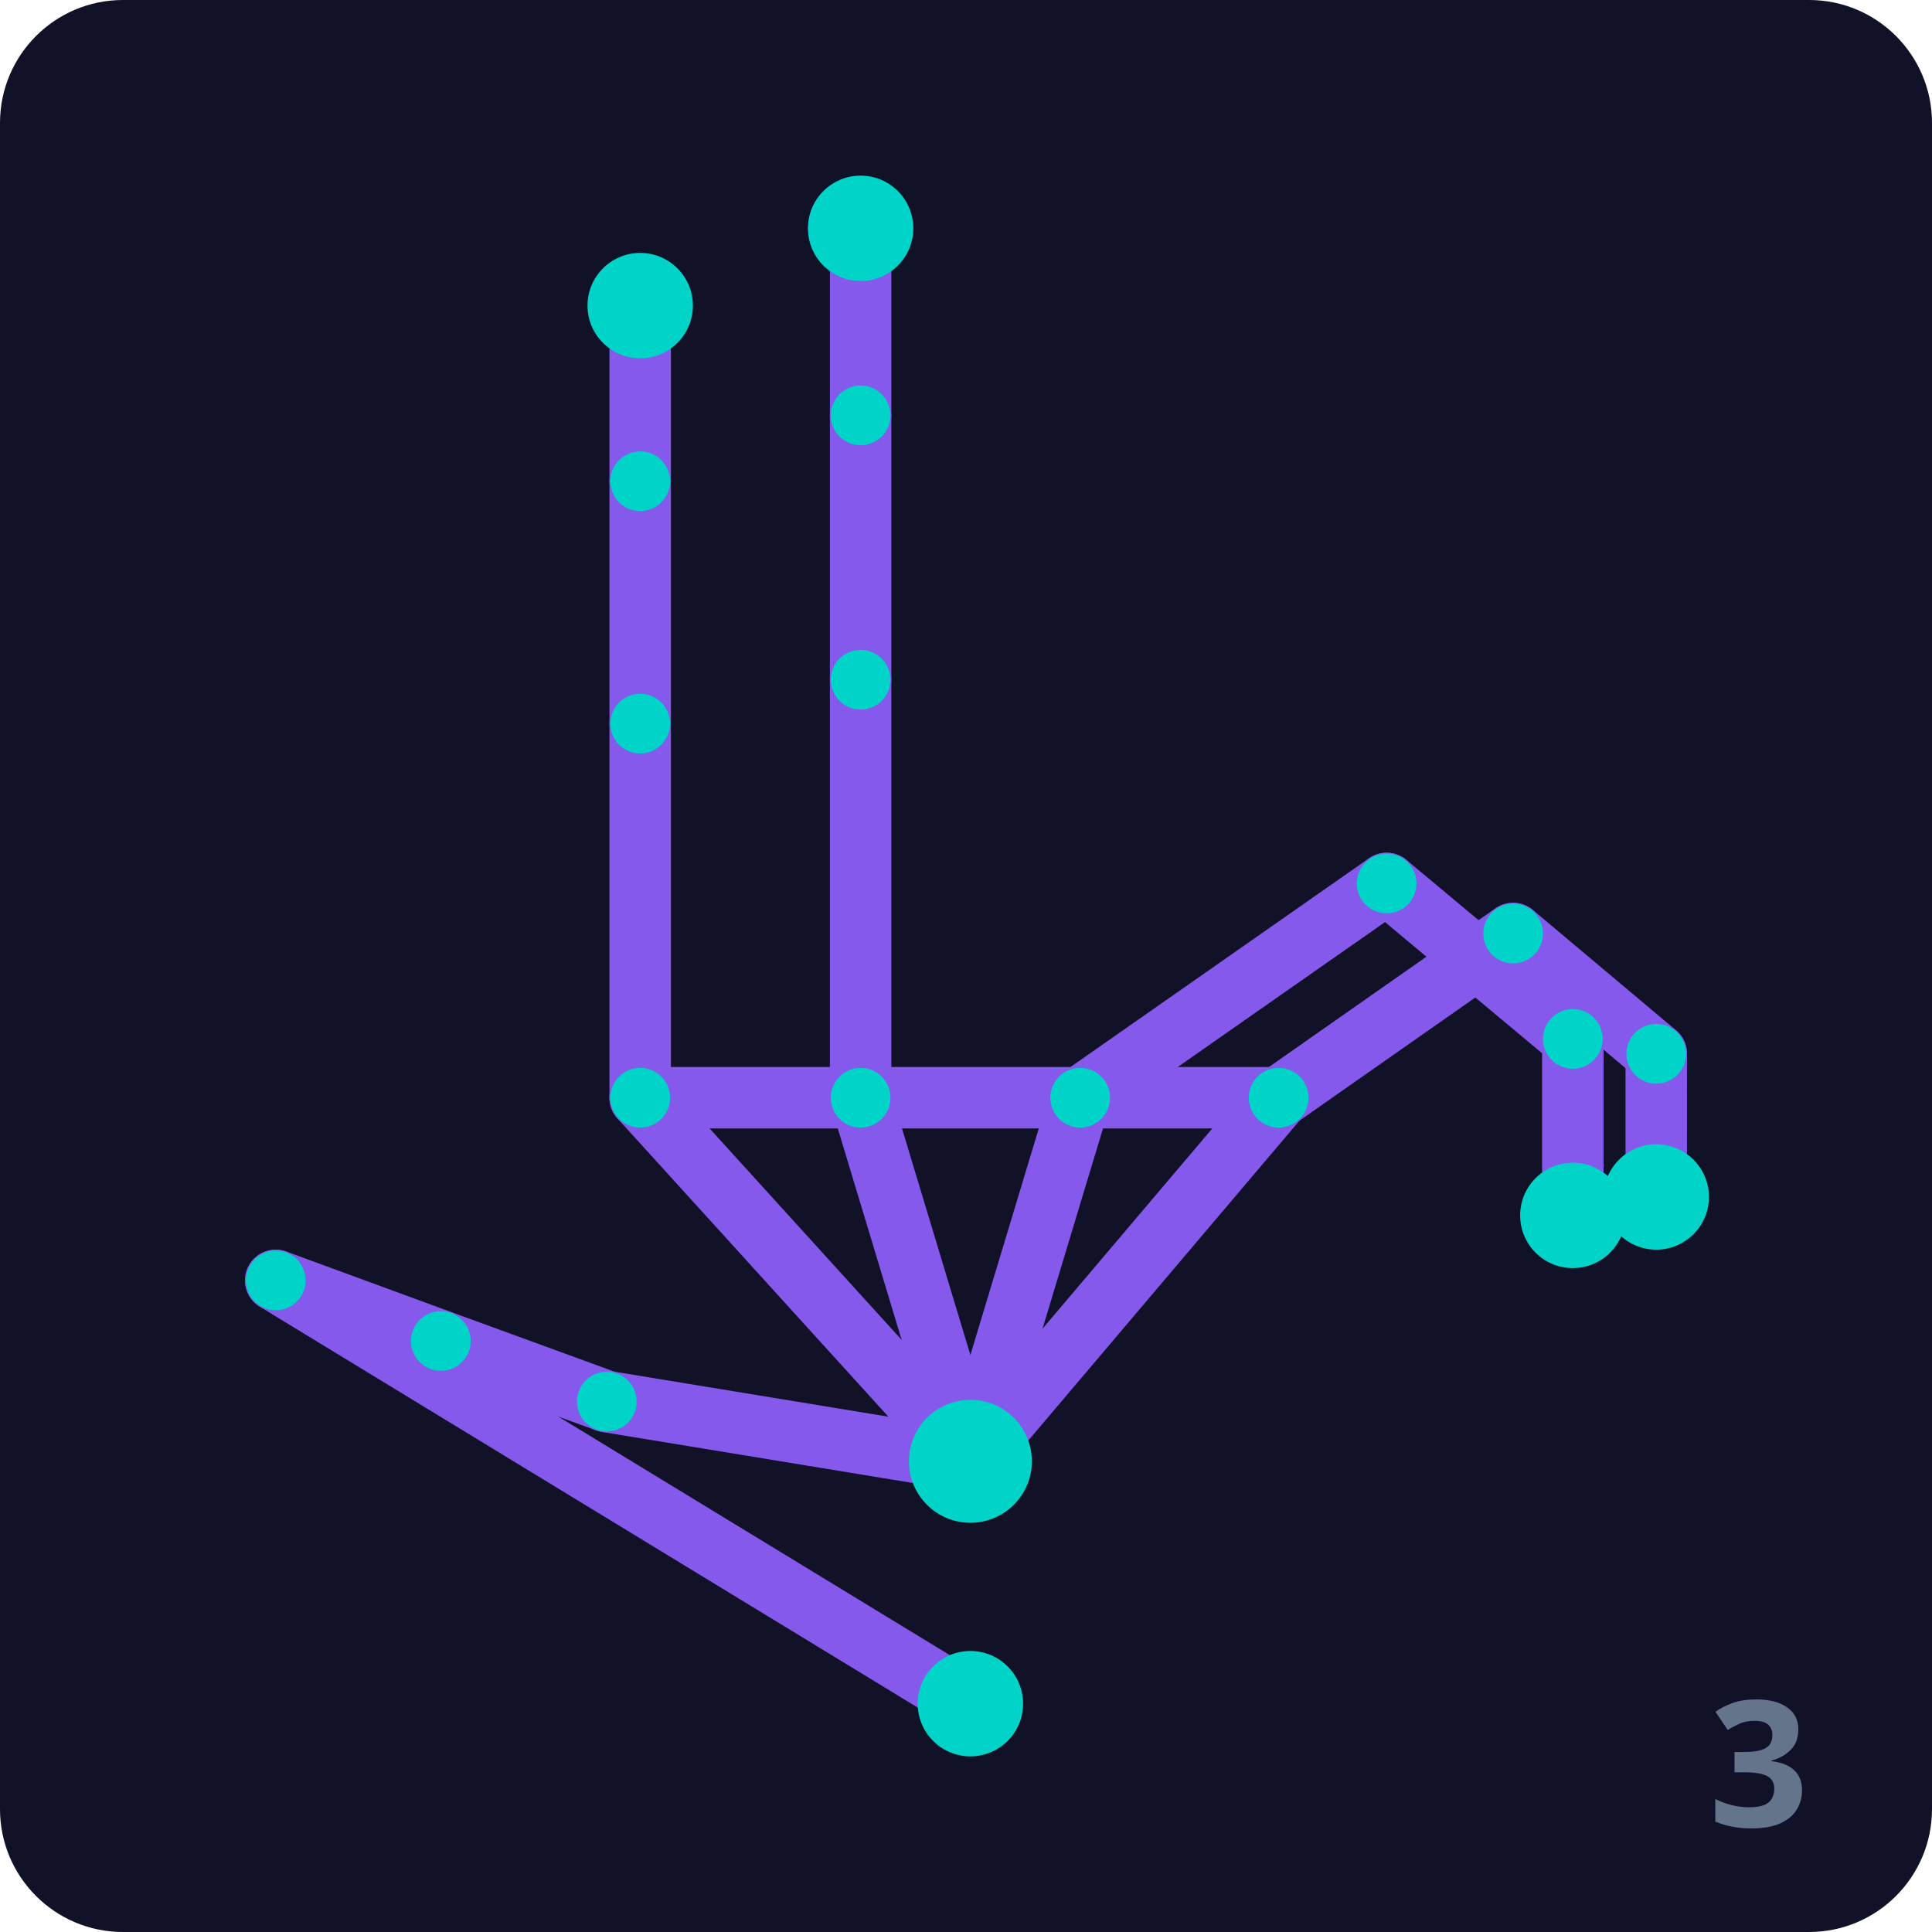
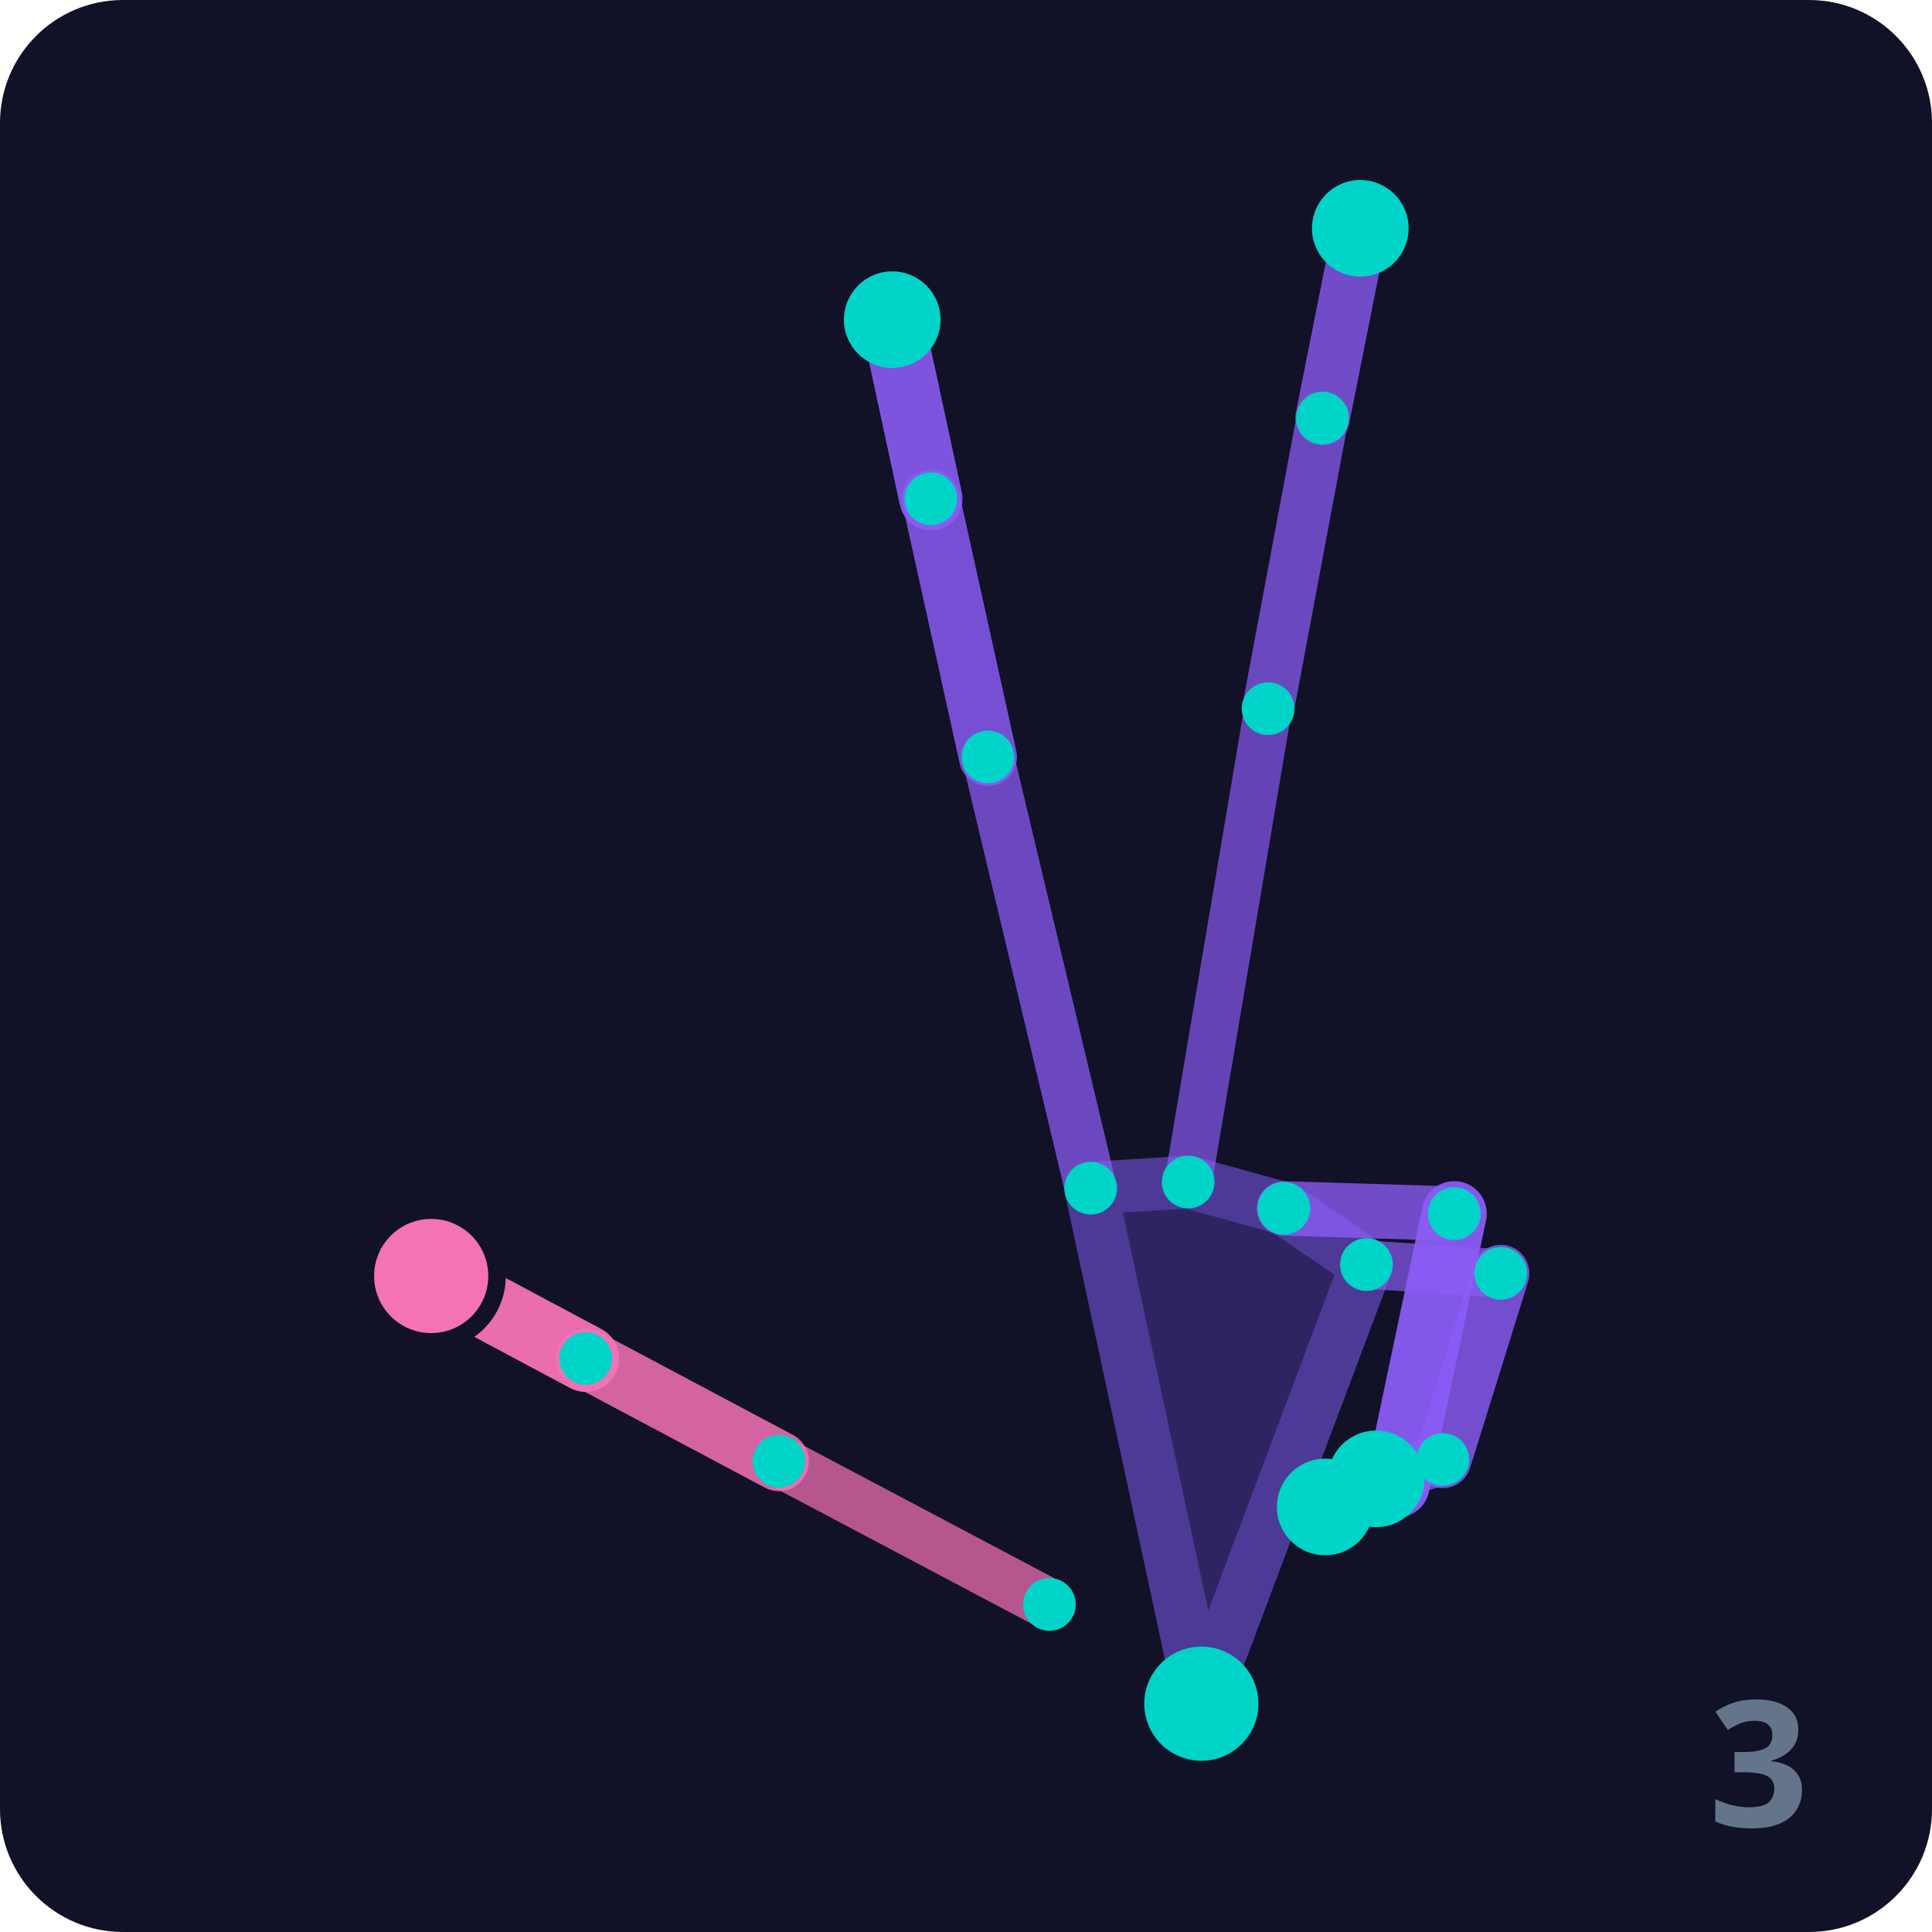
<svg xmlns="http://www.w3.org/2000/svg" viewBox="0 0 220 220" width="220" height="220" role="img" aria-label="ASL handshape for 3">
  <rect width="220" height="220" rx="14" fill="#111127" />
-   <g stroke="#8b5cf6" stroke-width="7" stroke-linecap="round" opacity="0.95">
-     <line x1="110.5" y1="166.4" x2="69.1" y2="159.6" />
-     <line x1="69.1" y1="159.6" x2="50.2" y2="152.7" />
-     <line x1="50.2" y1="152.7" x2="31.4" y2="145.8" />
-     <line x1="31.4" y1="145.8" x2="110.5" y2="194.0" />
-     <line x1="110.5" y1="166.4" x2="72.9" y2="125.0" />
-     <line x1="72.9" y1="125.0" x2="72.9" y2="82.4" />
-     <line x1="72.9" y1="82.4" x2="72.9" y2="54.8" />
-     <line x1="72.9" y1="54.8" x2="72.9" y2="34.8" />
-     <line x1="110.5" y1="166.4" x2="98.0" y2="125.0" />
-     <line x1="98.0" y1="125.0" x2="98.0" y2="77.4" />
-     <line x1="98.0" y1="77.4" x2="98.0" y2="47.3" />
-     <line x1="98.0" y1="47.3" x2="98.0" y2="26.0" />
-     <line x1="110.5" y1="166.4" x2="123.0" y2="125.0" />
-     <line x1="123.0" y1="125.0" x2="157.9" y2="100.6" />
-     <line x1="157.9" y1="100.6" x2="179.1" y2="118.3" />
-     <line x1="179.1" y1="118.3" x2="179.1" y2="138.4" />
-     <line x1="110.5" y1="166.4" x2="145.6" y2="125.0" />
-     <line x1="145.6" y1="125.0" x2="172.3" y2="106.3" />
-     <line x1="172.3" y1="106.3" x2="188.6" y2="120.0" />
-     <line x1="188.6" y1="120.0" x2="188.6" y2="136.3" />
-     <line x1="72.9" y1="125.0" x2="98.0" y2="125.0" />
-     <line x1="98.0" y1="125.0" x2="123.0" y2="125.0" />
-     <line x1="123.0" y1="125.0" x2="145.6" y2="125.0" />
+   <polygon points="136.8,194.0 124.2,135.3 135.3,134.6 146.2,137.6 155.6,144.0" fill="#2e2461" stroke="#4c3a96" stroke-width="6" stroke-linejoin="round" />
+   <line x1="155.6" y1="144.0" x2="170.9" y2="145.0" stroke="#8b5cf6" stroke-width="5.5" stroke-linecap="round" opacity="0.69" />
+   <line x1="170.9" y1="145.0" x2="164.3" y2="166.2" stroke="#8b5cf6" stroke-width="6.5" stroke-linecap="round" opacity="0.81" />
+   <line x1="164.3" y1="166.2" x2="156.7" y2="168.4" stroke="#8b5cf6" stroke-width="5.8" stroke-linecap="round" opacity="0.73" />
+   <line x1="135.3" y1="134.6" x2="144.4" y2="80.7" stroke="#8b5cf6" stroke-width="5.4" stroke-linecap="round" opacity="0.68" />
+   <line x1="144.4" y1="80.7" x2="150.6" y2="47.6" stroke="#8b5cf6" stroke-width="5.9" stroke-linecap="round" opacity="0.73" />
+   <line x1="150.6" y1="47.6" x2="154.9" y2="26.0" stroke="#8b5cf6" stroke-width="6.2" stroke-linecap="round" opacity="0.78" />
+   <line x1="146.2" y1="137.6" x2="165.6" y2="138.2" stroke="#8b5cf6" stroke-width="6.2" stroke-linecap="round" opacity="0.78" />
+   <line x1="165.6" y1="138.2" x2="159.1" y2="169.1" stroke="#8b5cf6" stroke-width="7.4" stroke-linecap="round" opacity="0.93" />
+   <line x1="159.1" y1="169.1" x2="150.9" y2="171.6" stroke="#8b5cf6" stroke-width="6.6" stroke-linecap="round" opacity="0.83" />
+   <line x1="124.2" y1="135.3" x2="112.5" y2="86.2" stroke="#8b5cf6" stroke-width="5.9" stroke-linecap="round" opacity="0.74" />
+   <line x1="112.5" y1="86.2" x2="106.0" y2="56.8" stroke="#8b5cf6" stroke-width="6.6" stroke-linecap="round" opacity="0.83" />
+   <line x1="106.0" y1="56.8" x2="101.6" y2="36.4" stroke="#8b5cf6" stroke-width="7.2" stroke-linecap="round" opacity="0.89" />
+   <line x1="119.5" y1="182.7" x2="88.7" y2="166.4" stroke="#f472b6" stroke-width="5.8" stroke-linecap="round" opacity="0.72" />
+   <line x1="88.7" y1="166.4" x2="66.7" y2="154.7" stroke="#f472b6" stroke-width="6.8" stroke-linecap="round" opacity="0.85" />
+   <line x1="66.7" y1="154.7" x2="49.1" y2="145.3" stroke="#f472b6" stroke-width="7.6" stroke-linecap="round" opacity="0.95" />
+   <g fill="#00d4c8">
+     <circle cx="136.8" cy="194.0" r="6.5" />
+     <circle cx="119.5" cy="182.7" r="3.0" />
+     <circle cx="88.7" cy="166.4" r="3.0" />
+     <circle cx="66.7" cy="154.7" r="3.0" />
+     <circle cx="124.2" cy="135.3" r="3.0" />
+     <circle cx="112.5" cy="86.2" r="3.0" />
+     <circle cx="106.0" cy="56.8" r="3.0" />
+     <circle cx="101.6" cy="36.4" r="5.5" />
+     <circle cx="135.3" cy="134.6" r="3.0" />
+     <circle cx="144.4" cy="80.7" r="3.0" />
+     <circle cx="150.6" cy="47.6" r="3.0" />
+     <circle cx="154.9" cy="26.0" r="5.5" />
+     <circle cx="146.2" cy="137.6" r="3.0" />
+     <circle cx="165.6" cy="138.2" r="3.0" />
+     <circle cx="159.1" cy="169.1" r="3.0" />
+     <circle cx="150.9" cy="171.6" r="5.5" />
+     <circle cx="155.6" cy="144.0" r="3.0" />
+     <circle cx="170.9" cy="145.0" r="3.0" />
+     <circle cx="164.3" cy="166.2" r="3.0" />
+     <circle cx="156.7" cy="168.4" r="5.5" />
  </g>
-   <g fill="#00d4c8">
-     <circle cx="110.5" cy="166.4" r="7.0" />
-     <circle cx="69.1" cy="159.6" r="3.4" />
-     <circle cx="50.2" cy="152.7" r="3.4" />
-     <circle cx="31.4" cy="145.8" r="3.4" />
-     <circle cx="110.5" cy="194.0" r="6.0" />
-     <circle cx="72.9" cy="125.0" r="3.4" />
-     <circle cx="72.9" cy="82.4" r="3.4" />
-     <circle cx="72.9" cy="54.8" r="3.4" />
-     <circle cx="72.9" cy="34.8" r="6.0" />
-     <circle cx="98.0" cy="125.0" r="3.4" />
-     <circle cx="98.0" cy="77.4" r="3.4" />
-     <circle cx="98.0" cy="47.3" r="3.4" />
-     <circle cx="98.0" cy="26.0" r="6.0" />
-     <circle cx="123.0" cy="125.0" r="3.4" />
-     <circle cx="157.9" cy="100.6" r="3.4" />
-     <circle cx="179.1" cy="118.3" r="3.4" />
-     <circle cx="179.1" cy="138.4" r="6.0" />
-     <circle cx="145.6" cy="125.0" r="3.4" />
-     <circle cx="172.3" cy="106.3" r="3.4" />
-     <circle cx="188.6" cy="120.0" r="3.4" />
-     <circle cx="188.6" cy="136.3" r="6.0" />
-   </g>
+   <circle cx="49.1" cy="145.3" r="7.5" fill="#f472b6" stroke="#111127" stroke-width="2" />
  <text x="206" y="208" text-anchor="end" fill="#64748b" font-family="system-ui, sans-serif" font-size="20" font-weight="600">3</text>
</svg>
